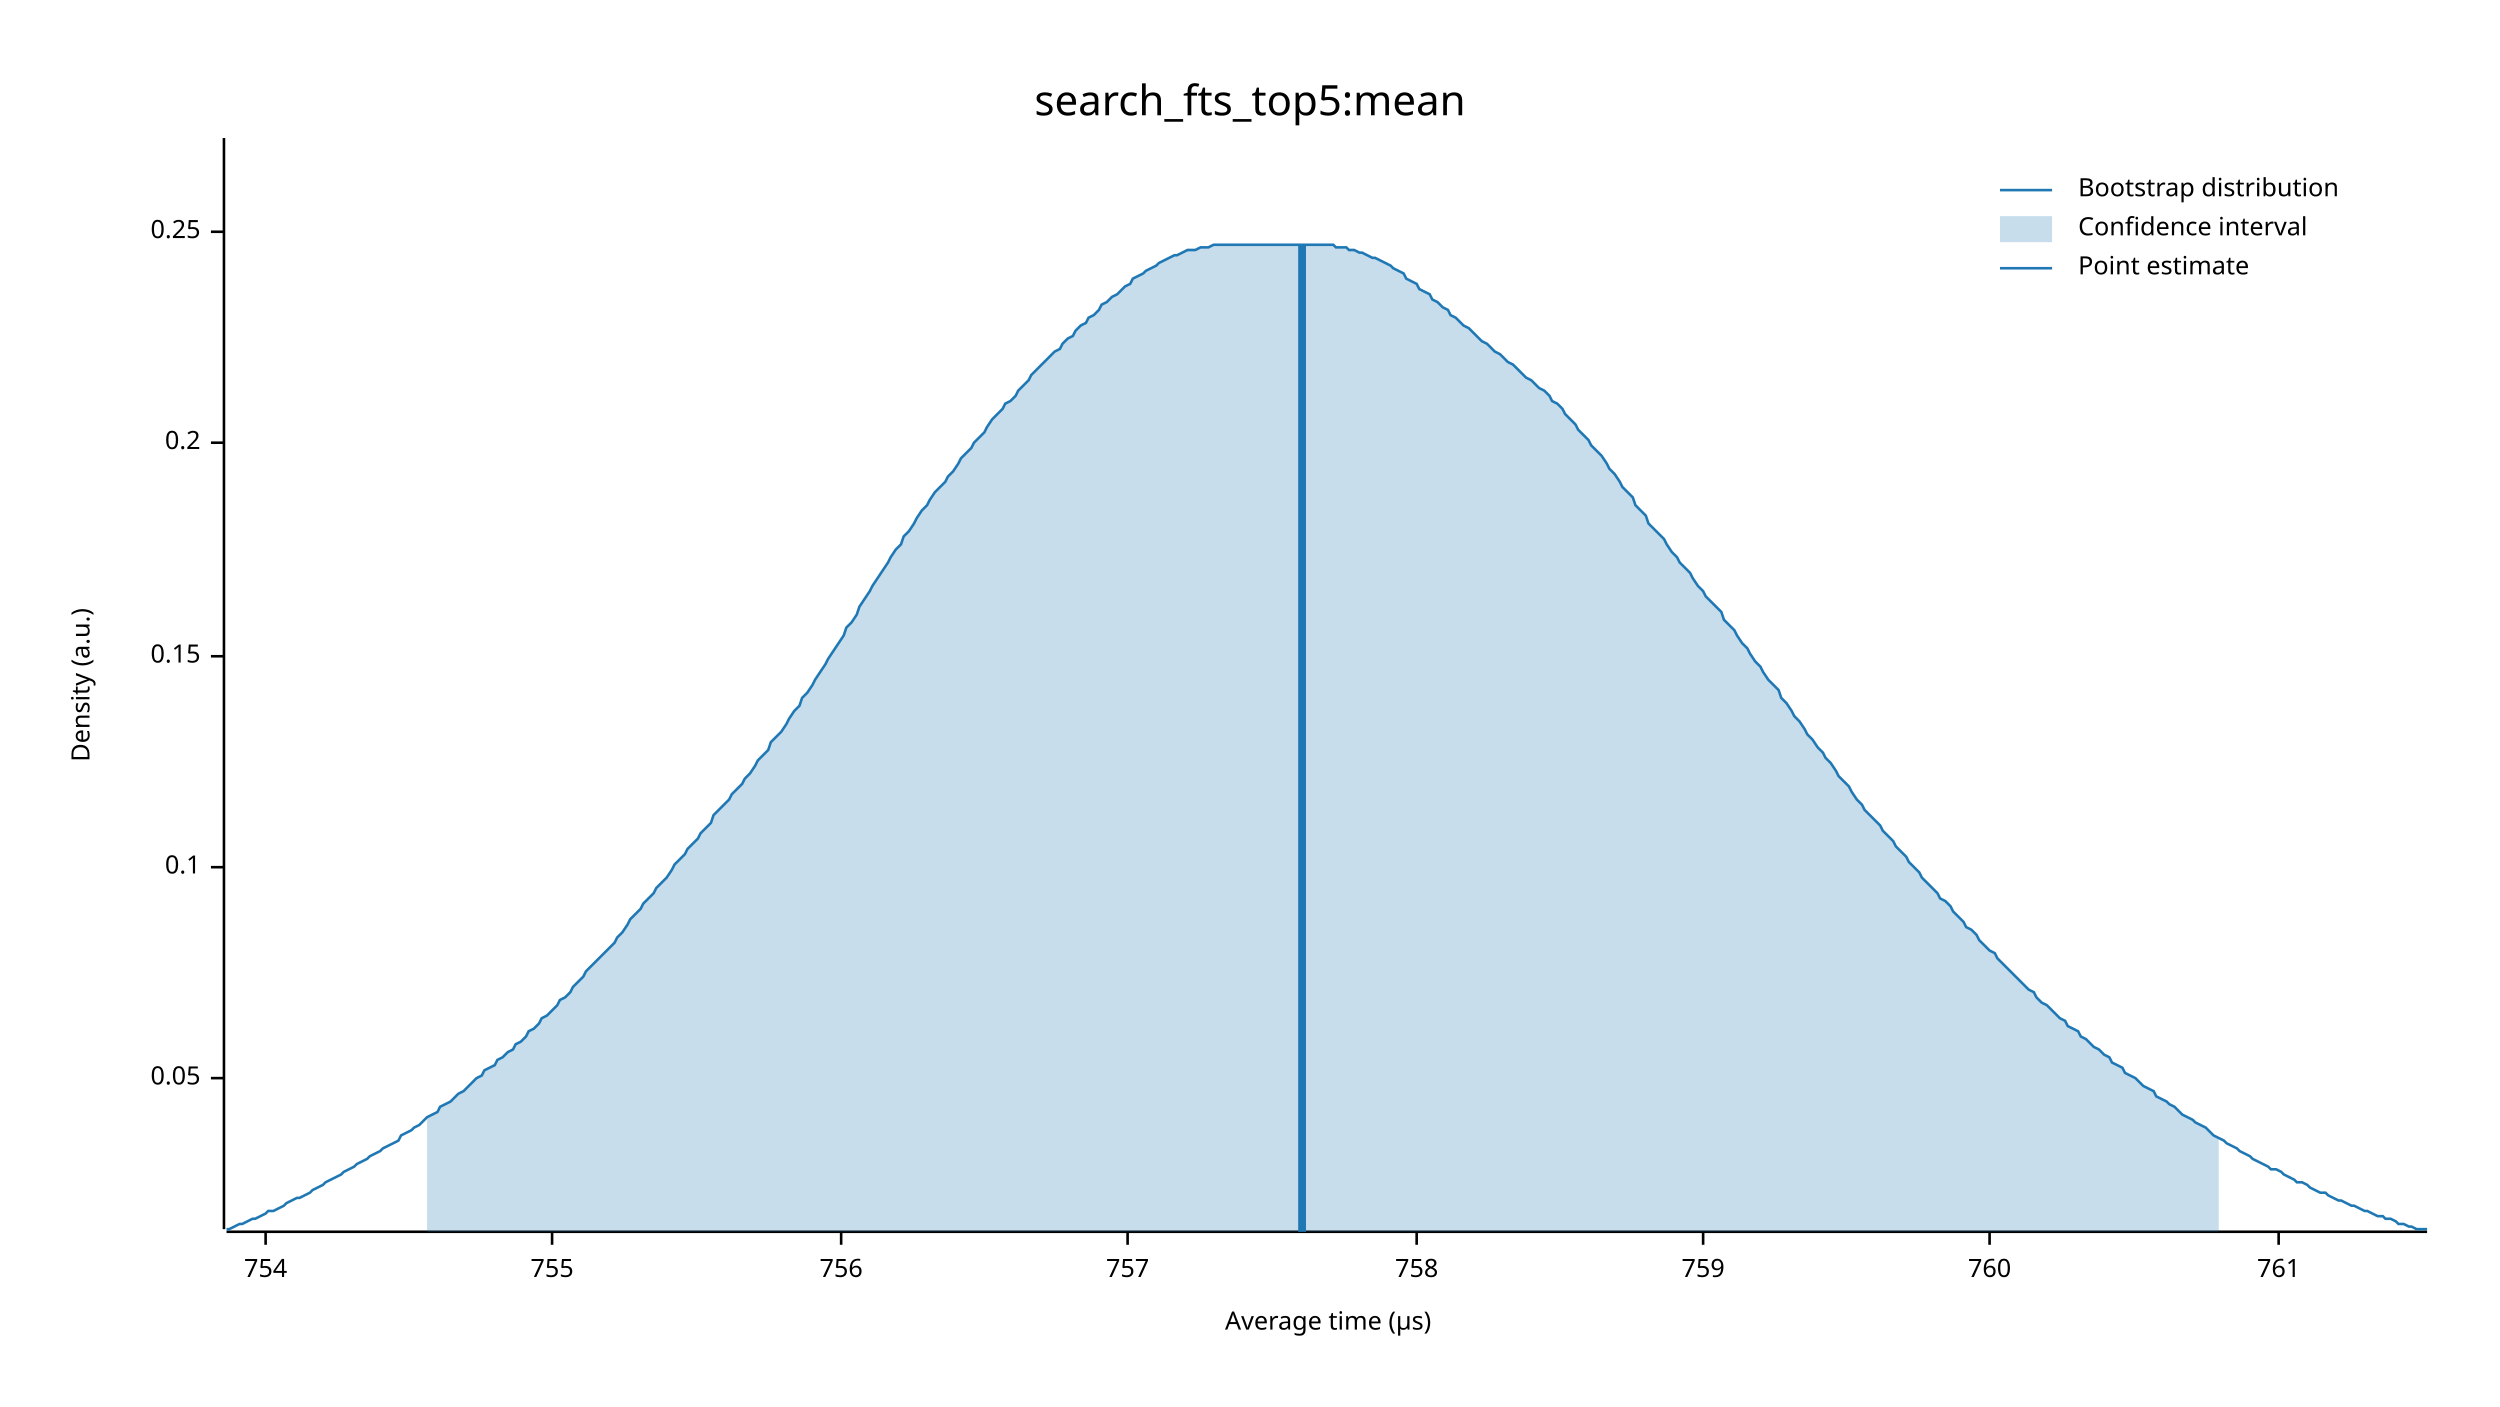
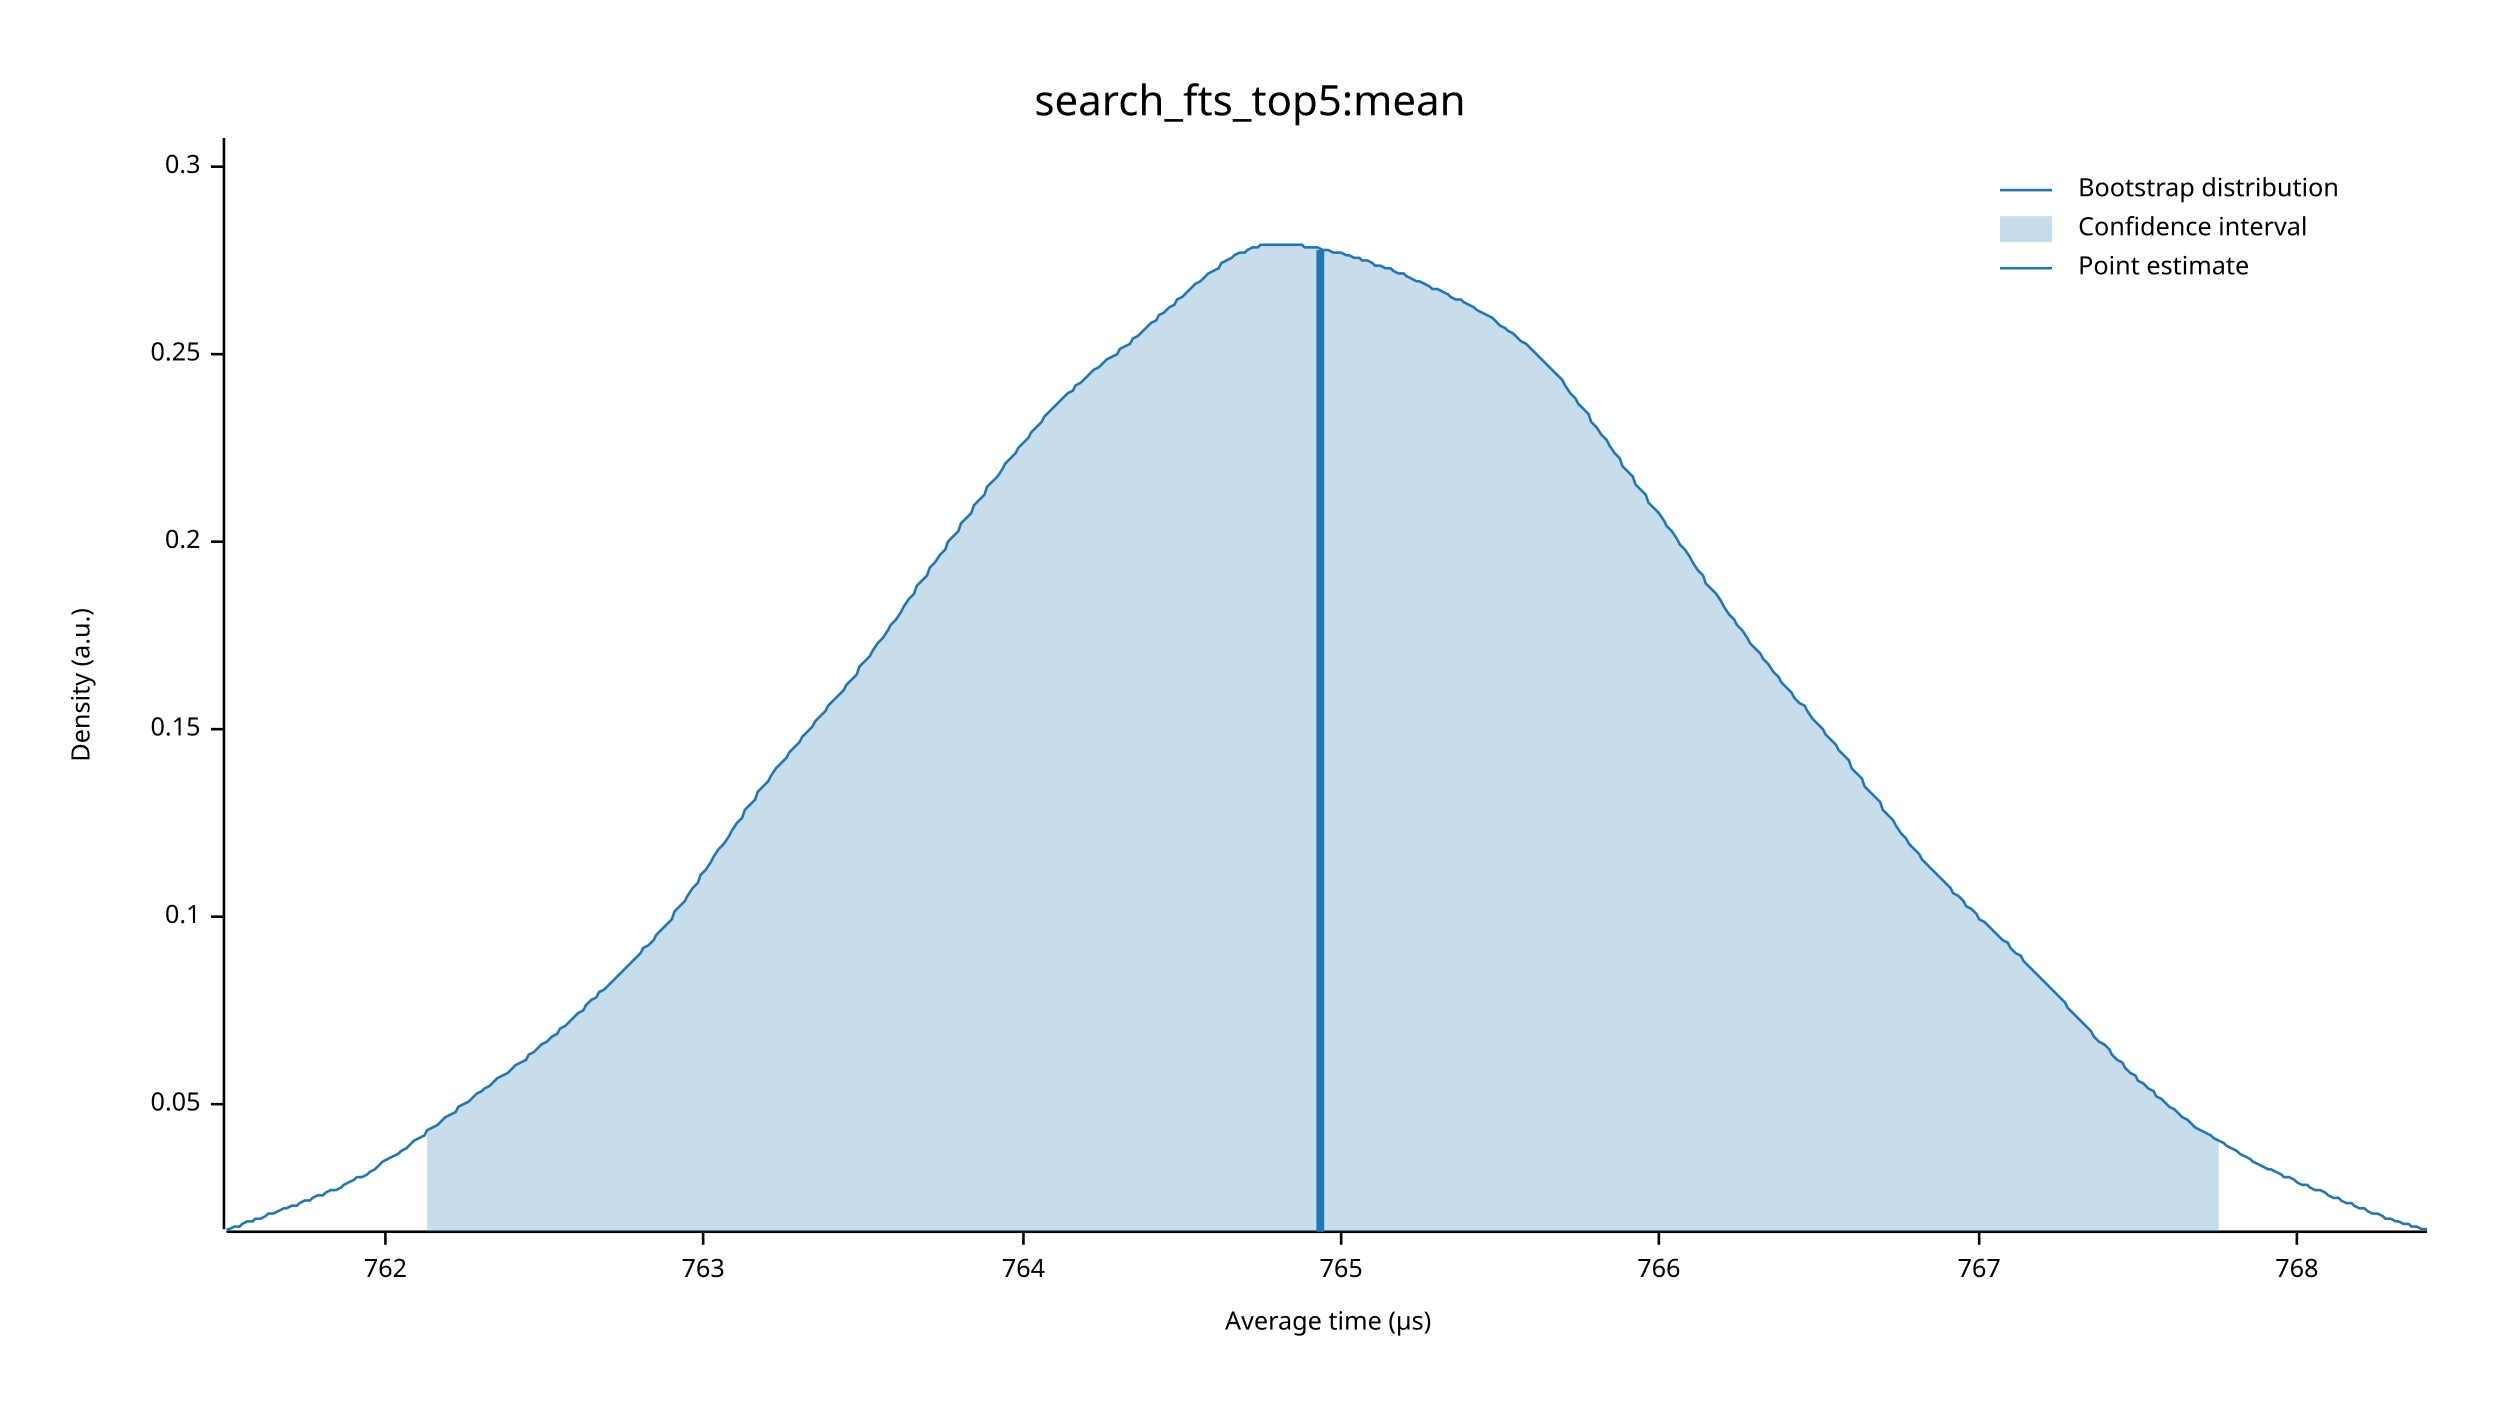
<svg xmlns="http://www.w3.org/2000/svg" width="960" height="540" viewBox="0 0 960 540">
  <text x="480" y="32" dy="0.76em" text-anchor="middle" font-family="sans-serif" font-size="16.129" opacity="1" fill="#000000">
search_fts_top5:mean
</text>
  <text x="27" y="263" dy="0.76em" text-anchor="middle" font-family="sans-serif" font-size="9.677" opacity="1" fill="#000000" transform="rotate(270, 27, 263)">
Density (a.u.)
</text>
  <text x="510" y="513" dy="-0.5ex" text-anchor="middle" font-family="sans-serif" font-size="9.677" opacity="1" fill="#000000">
Average time (µs)
</text>
  <polyline fill="none" opacity="1" stroke="#000000" stroke-width="1" points="86,53 86,472 " />
-   <text x="77" y="414" dy="0.5ex" text-anchor="end" font-family="sans-serif" font-size="9.677" opacity="1" fill="#000000">
+   <text x="77" y="424" dy="0.5ex" text-anchor="end" font-family="sans-serif" font-size="9.677" opacity="1" fill="#000000">
0.05
</text>
-   <polyline fill="none" opacity="1" stroke="#000000" stroke-width="1" points="81,414 86,414 " />
-   <text x="77" y="333" dy="0.5ex" text-anchor="end" font-family="sans-serif" font-size="9.677" opacity="1" fill="#000000">
+   <polyline fill="none" opacity="1" stroke="#000000" stroke-width="1" points="81,424 86,424 " />
+   <text x="77" y="352" dy="0.5ex" text-anchor="end" font-family="sans-serif" font-size="9.677" opacity="1" fill="#000000">
0.1
</text>
-   <polyline fill="none" opacity="1" stroke="#000000" stroke-width="1" points="81,333 86,333 " />
-   <text x="77" y="252" dy="0.5ex" text-anchor="end" font-family="sans-serif" font-size="9.677" opacity="1" fill="#000000">
+   <polyline fill="none" opacity="1" stroke="#000000" stroke-width="1" points="81,352 86,352 " />
+   <text x="77" y="280" dy="0.5ex" text-anchor="end" font-family="sans-serif" font-size="9.677" opacity="1" fill="#000000">
0.15
</text>
-   <polyline fill="none" opacity="1" stroke="#000000" stroke-width="1" points="81,252 86,252 " />
-   <text x="77" y="170" dy="0.5ex" text-anchor="end" font-family="sans-serif" font-size="9.677" opacity="1" fill="#000000">
+   <polyline fill="none" opacity="1" stroke="#000000" stroke-width="1" points="81,280 86,280 " />
+   <text x="77" y="208" dy="0.5ex" text-anchor="end" font-family="sans-serif" font-size="9.677" opacity="1" fill="#000000">
0.2
</text>
-   <polyline fill="none" opacity="1" stroke="#000000" stroke-width="1" points="81,170 86,170 " />
-   <text x="77" y="89" dy="0.5ex" text-anchor="end" font-family="sans-serif" font-size="9.677" opacity="1" fill="#000000">
+   <polyline fill="none" opacity="1" stroke="#000000" stroke-width="1" points="81,208 86,208 " />
+   <text x="77" y="136" dy="0.5ex" text-anchor="end" font-family="sans-serif" font-size="9.677" opacity="1" fill="#000000">
0.25
</text>
-   <polyline fill="none" opacity="1" stroke="#000000" stroke-width="1" points="81,89 86,89 " />
+   <polyline fill="none" opacity="1" stroke="#000000" stroke-width="1" points="81,136 86,136 " />
+   <text x="77" y="64" dy="0.5ex" text-anchor="end" font-family="sans-serif" font-size="9.677" opacity="1" fill="#000000">
+ 0.3
+ </text>
+   <polyline fill="none" opacity="1" stroke="#000000" stroke-width="1" points="81,64 86,64 " />
  <polyline fill="none" opacity="1" stroke="#000000" stroke-width="1" points="87,473 932,473 " />
-   <text x="102" y="483" dy="0.76em" text-anchor="middle" font-family="sans-serif" font-size="9.677" opacity="1" fill="#000000">
- 754
+   <text x="148" y="483" dy="0.76em" text-anchor="middle" font-family="sans-serif" font-size="9.677" opacity="1" fill="#000000">
+ 762
</text>
-   <polyline fill="none" opacity="1" stroke="#000000" stroke-width="1" points="102,473 102,478 " />
-   <text x="212" y="483" dy="0.76em" text-anchor="middle" font-family="sans-serif" font-size="9.677" opacity="1" fill="#000000">
- 755
+   <polyline fill="none" opacity="1" stroke="#000000" stroke-width="1" points="148,473 148,478 " />
+   <text x="270" y="483" dy="0.76em" text-anchor="middle" font-family="sans-serif" font-size="9.677" opacity="1" fill="#000000">
+ 763
</text>
-   <polyline fill="none" opacity="1" stroke="#000000" stroke-width="1" points="212,473 212,478 " />
-   <text x="323" y="483" dy="0.76em" text-anchor="middle" font-family="sans-serif" font-size="9.677" opacity="1" fill="#000000">
- 756
+   <polyline fill="none" opacity="1" stroke="#000000" stroke-width="1" points="270,473 270,478 " />
+   <text x="393" y="483" dy="0.76em" text-anchor="middle" font-family="sans-serif" font-size="9.677" opacity="1" fill="#000000">
+ 764
</text>
-   <polyline fill="none" opacity="1" stroke="#000000" stroke-width="1" points="323,473 323,478 " />
-   <text x="433" y="483" dy="0.76em" text-anchor="middle" font-family="sans-serif" font-size="9.677" opacity="1" fill="#000000">
- 757
+   <polyline fill="none" opacity="1" stroke="#000000" stroke-width="1" points="393,473 393,478 " />
+   <text x="515" y="483" dy="0.76em" text-anchor="middle" font-family="sans-serif" font-size="9.677" opacity="1" fill="#000000">
+ 765
</text>
-   <polyline fill="none" opacity="1" stroke="#000000" stroke-width="1" points="433,473 433,478 " />
-   <text x="544" y="483" dy="0.76em" text-anchor="middle" font-family="sans-serif" font-size="9.677" opacity="1" fill="#000000">
- 758
+   <polyline fill="none" opacity="1" stroke="#000000" stroke-width="1" points="515,473 515,478 " />
+   <text x="637" y="483" dy="0.76em" text-anchor="middle" font-family="sans-serif" font-size="9.677" opacity="1" fill="#000000">
+ 766
</text>
-   <polyline fill="none" opacity="1" stroke="#000000" stroke-width="1" points="544,473 544,478 " />
-   <text x="654" y="483" dy="0.76em" text-anchor="middle" font-family="sans-serif" font-size="9.677" opacity="1" fill="#000000">
- 759
+   <polyline fill="none" opacity="1" stroke="#000000" stroke-width="1" points="637,473 637,478 " />
+   <text x="760" y="483" dy="0.76em" text-anchor="middle" font-family="sans-serif" font-size="9.677" opacity="1" fill="#000000">
+ 767
</text>
-   <polyline fill="none" opacity="1" stroke="#000000" stroke-width="1" points="654,473 654,478 " />
-   <text x="764" y="483" dy="0.76em" text-anchor="middle" font-family="sans-serif" font-size="9.677" opacity="1" fill="#000000">
- 760
+   <polyline fill="none" opacity="1" stroke="#000000" stroke-width="1" points="760,473 760,478 " />
+   <text x="882" y="483" dy="0.76em" text-anchor="middle" font-family="sans-serif" font-size="9.677" opacity="1" fill="#000000">
+ 768
</text>
-   <polyline fill="none" opacity="1" stroke="#000000" stroke-width="1" points="764,473 764,478 " />
-   <text x="875" y="483" dy="0.76em" text-anchor="middle" font-family="sans-serif" font-size="9.677" opacity="1" fill="#000000">
- 761
- </text>
-   <polyline fill="none" opacity="1" stroke="#000000" stroke-width="1" points="875,473 875,478 " />
-   <polyline fill="none" opacity="1" stroke="#1F78B4" stroke-width="1" points="87,472 88,472 90,471 92,470 93,470 95,469 97,468 98,468 100,467 102,466 103,465 105,465 107,464 109,463 110,462 112,461 114,460 115,460 117,459 119,458 120,457 122,456 124,455 125,454 127,453 129,452 131,451 132,450 134,449 136,448 137,447 139,446 141,445 142,444 144,443 146,442 147,441 149,440 151,439 153,438 154,436 156,435 158,434 159,433 161,432 163,430 164,429 166,428 168,427 169,425 171,424 173,423 175,421 176,420 178,419 180,417 181,416 183,414 185,413 186,411 188,410 190,409 191,407 193,406 195,404 197,403 198,401 200,400 202,398 203,396 205,395 207,393 208,391 210,390 212,388 214,386 215,384 217,383 219,381 220,379 222,377 224,375 225,373 227,371 229,369 230,368 232,366 234,364 236,362 237,360 239,358 241,355 242,353 244,351 246,349 247,347 249,345 251,343 252,341 254,339 256,337 258,334 259,332 261,330 263,328 264,326 266,324 268,322 269,320 271,318 273,316 274,313 276,311 278,309 280,307 281,305 283,303 285,301 286,299 288,297 290,294 291,292 293,290 295,288 296,285 298,283 300,281 302,278 303,276 305,273 307,271 308,268 310,266 312,263 313,261 315,258 317,255 318,253 320,250 322,247 324,244 325,241 327,239 329,236 330,233 332,230 334,227 335,225 337,222 339,219 341,216 342,214 344,211 346,209 347,206 349,204 351,201 352,199 354,196 356,194 357,192 359,189 361,187 363,185 364,183 366,181 368,178 369,176 371,174 373,172 374,170 376,168 378,166 379,164 381,161 383,159 385,157 386,155 388,154 390,152 391,150 393,148 395,146 396,144 398,142 400,140 401,139 403,137 405,135 407,134 408,132 410,130 412,129 413,127 415,125 417,124 418,122 420,121 422,119 423,117 425,116 427,114 429,113 430,112 432,110 434,109 435,107 437,106 439,105 440,104 442,103 444,102 445,101 447,100 449,99 451,98 452,98 454,97 456,96 457,96 459,96 461,95 462,95 464,95 466,94 468,94 469,94 471,94 473,94 474,94 476,94 478,94 479,94 481,94 483,94 484,94 486,94 488,94 490,94 491,94 493,94 495,94 496,94 498,94 500,94 501,94 503,94 505,94 506,94 508,94 510,94 512,94 513,95 515,95 517,95 518,96 520,96 522,97 523,97 525,98 527,99 528,99 530,100 532,101 534,102 535,103 537,104 539,105 540,107 542,108 544,109 545,111 547,112 549,113 550,115 552,116 554,118 556,119 557,121 559,122 561,124 562,125 564,126 566,128 567,129 569,131 571,132 573,134 574,135 576,136 578,138 579,139 581,140 583,142 584,143 586,145 588,146 589,147 591,149 593,150 595,152 596,154 598,155 600,157 601,159 603,161 605,163 606,165 608,167 610,169 611,171 613,173 615,175 617,178 618,180 620,182 622,185 623,187 625,189 627,191 628,194 630,196 632,198 633,201 635,203 637,205 639,207 640,209 642,212 644,214 645,216 647,218 649,220 650,222 652,225 654,227 655,229 657,231 659,233 661,235 662,238 664,240 666,242 667,244 669,247 671,249 672,251 674,254 676,256 677,258 679,261 681,263 683,265 684,268 686,270 688,273 689,275 691,277 693,280 694,282 696,284 698,287 700,289 701,291 703,293 705,296 706,298 708,300 710,302 711,304 713,307 715,309 716,311 718,313 720,315 722,317 723,319 725,321 727,323 728,325 730,327 732,329 733,331 735,333 737,335 738,337 740,339 742,341 744,343 745,345 747,346 749,348 750,350 752,352 754,354 755,356 757,357 759,359 760,361 762,363 764,365 766,366 767,368 769,370 771,372 772,373 774,375 776,377 777,378 779,380 781,381 782,383 784,385 786,386 788,388 789,389 791,391 793,392 794,394 796,395 798,396 799,398 801,399 803,401 804,402 806,403 808,405 810,406 811,408 813,409 815,410 816,412 818,413 820,414 821,415 823,417 825,418 827,419 828,421 830,422 832,423 833,424 835,425 837,427 838,428 840,429 842,430 843,431 845,432 847,433 849,435 850,436 852,437 854,438 855,439 857,440 859,441 860,442 862,443 864,444 865,445 867,446 869,447 871,448 872,449 874,449 876,450 877,451 879,452 881,453 882,454 884,454 886,455 887,456 889,457 891,458 893,458 894,459 896,460 898,461 899,461 901,462 903,463 904,463 906,464 908,465 909,465 911,466 913,467 915,467 916,468 918,468 920,469 921,470 923,470 925,471 926,471 928,472 930,472 932,472 " />
-   <polygon opacity="0.25" fill="#1F78B4" points="164,429 166,428 168,427 169,425 171,424 173,423 175,421 176,420 178,419 180,417 181,416 183,414 185,413 186,411 188,410 190,409 191,407 193,406 195,404 197,403 198,401 200,400 202,398 203,396 205,395 207,393 208,391 210,390 212,388 214,386 215,384 217,383 219,381 220,379 222,377 224,375 225,373 227,371 229,369 230,368 232,366 234,364 236,362 237,360 239,358 241,355 242,353 244,351 246,349 247,347 249,345 251,343 252,341 254,339 256,337 258,334 259,332 261,330 263,328 264,326 266,324 268,322 269,320 271,318 273,316 274,313 276,311 278,309 280,307 281,305 283,303 285,301 286,299 288,297 290,294 291,292 293,290 295,288 296,285 298,283 300,281 302,278 303,276 305,273 307,271 308,268 310,266 312,263 313,261 315,258 317,255 318,253 320,250 322,247 324,244 325,241 327,239 329,236 330,233 332,230 334,227 335,225 337,222 339,219 341,216 342,214 344,211 346,209 347,206 349,204 351,201 352,199 354,196 356,194 357,192 359,189 361,187 363,185 364,183 366,181 368,178 369,176 371,174 373,172 374,170 376,168 378,166 379,164 381,161 383,159 385,157 386,155 388,154 390,152 391,150 393,148 395,146 396,144 398,142 400,140 401,139 403,137 405,135 407,134 408,132 410,130 412,129 413,127 415,125 417,124 418,122 420,121 422,119 423,117 425,116 427,114 429,113 430,112 432,110 434,109 435,107 437,106 439,105 440,104 442,103 444,102 445,101 447,100 449,99 451,98 452,98 454,97 456,96 457,96 459,96 461,95 462,95 464,95 466,94 468,94 469,94 471,94 473,94 474,94 476,94 478,94 479,94 481,94 483,94 484,94 486,94 488,94 490,94 491,94 493,94 495,94 496,94 498,94 500,94 501,94 503,94 505,94 506,94 508,94 510,94 512,94 513,95 515,95 517,95 518,96 520,96 522,97 523,97 525,98 527,99 528,99 530,100 532,101 534,102 535,103 537,104 539,105 540,107 542,108 544,109 545,111 547,112 549,113 550,115 552,116 554,118 556,119 557,121 559,122 561,124 562,125 564,126 566,128 567,129 569,131 571,132 573,134 574,135 576,136 578,138 579,139 581,140 583,142 584,143 586,145 588,146 589,147 591,149 593,150 595,152 596,154 598,155 600,157 601,159 603,161 605,163 606,165 608,167 610,169 611,171 613,173 615,175 617,178 618,180 620,182 622,185 623,187 625,189 627,191 628,194 630,196 632,198 633,201 635,203 637,205 639,207 640,209 642,212 644,214 645,216 647,218 649,220 650,222 652,225 654,227 655,229 657,231 659,233 661,235 662,238 664,240 666,242 667,244 669,247 671,249 672,251 674,254 676,256 677,258 679,261 681,263 683,265 684,268 686,270 688,273 689,275 691,277 693,280 694,282 696,284 698,287 700,289 701,291 703,293 705,296 706,298 708,300 710,302 711,304 713,307 715,309 716,311 718,313 720,315 722,317 723,319 725,321 727,323 728,325 730,327 732,329 733,331 735,333 737,335 738,337 740,339 742,341 744,343 745,345 747,346 749,348 750,350 752,352 754,354 755,356 757,357 759,359 760,361 762,363 764,365 766,366 767,368 769,370 771,372 772,373 774,375 776,377 777,378 779,380 781,381 782,383 784,385 786,386 788,388 789,389 791,391 793,392 794,394 796,395 798,396 799,398 801,399 803,401 804,402 806,403 808,405 810,406 811,408 813,409 815,410 816,412 818,413 820,414 821,415 823,417 825,418 827,419 828,421 830,422 832,423 833,424 835,425 837,427 838,428 840,429 842,430 843,431 845,432 847,433 849,435 850,436 852,437 852,473 164,473 " />
-   <polyline fill="none" opacity="1" stroke="#1F78B4" stroke-width="3" points="500,473 500,94 " />
+   <polyline fill="none" opacity="1" stroke="#000000" stroke-width="1" points="882,473 882,478 " />
+   <polyline fill="none" opacity="1" stroke="#1F78B4" stroke-width="1" points="87,472 88,472 90,471 92,471 93,470 95,469 97,469 98,468 100,468 102,467 103,466 105,466 107,465 109,464 110,464 112,463 114,463 115,462 117,461 119,461 120,460 122,459 124,459 125,458 127,457 129,457 131,456 132,455 134,454 136,453 137,452 139,452 141,451 142,450 144,449 146,447 147,446 149,445 151,444 153,443 154,442 156,441 158,439 159,438 161,437 163,436 164,434 166,433 168,432 169,431 171,429 173,428 175,427 176,425 178,424 180,423 181,422 183,420 185,419 186,418 188,417 190,415 191,414 193,413 195,412 197,410 198,409 200,408 202,407 203,405 205,404 207,402 208,401 210,400 212,398 214,397 215,395 217,394 219,392 220,391 222,389 224,388 225,386 227,384 229,383 230,381 232,380 234,378 236,376 237,375 239,373 241,371 242,370 244,368 246,366 247,364 249,363 251,361 252,359 254,357 256,355 258,353 259,350 261,348 263,346 264,344 266,341 268,339 269,336 271,334 273,331 274,329 276,326 278,324 280,321 281,319 283,316 285,314 286,311 288,309 290,307 291,304 293,302 295,300 296,298 298,295 300,293 302,291 303,289 305,287 307,285 308,283 310,281 312,279 313,277 315,275 317,273 318,271 320,269 322,267 324,265 325,263 327,261 329,259 330,256 332,254 334,252 335,250 337,247 339,245 341,242 342,240 344,238 346,235 347,233 349,230 351,228 352,225 354,223 356,221 357,218 359,216 361,213 363,211 364,208 366,206 368,204 369,201 371,199 373,197 374,194 376,192 378,190 379,187 381,185 383,183 385,180 386,178 388,176 390,174 391,172 393,170 395,168 396,166 398,164 400,162 401,160 403,158 405,156 407,154 408,153 410,151 412,150 413,148 415,147 417,145 418,144 420,142 422,141 423,140 425,138 427,137 429,136 430,134 432,133 434,132 435,130 437,129 439,127 440,126 442,124 444,123 445,121 447,120 449,118 451,117 452,115 454,114 456,112 457,111 459,109 461,108 462,107 464,105 466,104 468,103 469,101 471,100 473,99 474,98 476,97 478,97 479,96 481,95 483,95 484,94 486,94 488,94 490,94 491,94 493,94 495,94 496,94 498,94 500,94 501,95 503,95 505,95 506,95 508,96 510,96 512,97 513,97 515,97 517,98 518,98 520,99 522,99 523,100 525,100 527,101 528,102 530,102 532,103 534,103 535,104 537,105 539,105 540,106 542,107 544,108 545,108 547,109 549,110 550,111 552,111 554,112 556,113 557,114 559,115 561,115 562,116 564,117 566,118 567,119 569,120 571,121 573,122 574,123 576,125 578,126 579,127 581,128 583,130 584,131 586,132 588,134 589,135 591,137 593,139 595,141 596,142 598,144 600,146 601,148 603,151 605,153 606,155 608,157 610,159 611,162 613,164 615,167 617,169 618,171 620,174 622,176 623,179 625,181 627,183 628,186 630,188 632,190 633,193 635,195 637,197 639,200 640,202 642,204 644,207 645,209 647,211 649,214 650,216 652,219 654,221 655,224 657,226 659,228 661,231 662,233 664,236 666,238 667,240 669,242 671,245 672,247 674,249 676,251 677,253 679,255 681,258 683,260 684,262 686,264 688,266 689,268 691,270 693,271 694,273 696,276 698,278 700,280 701,282 703,284 705,286 706,288 708,290 710,292 711,295 713,297 715,299 716,302 718,304 720,306 722,308 723,311 725,313 727,315 728,317 730,320 732,322 733,324 735,326 737,328 738,330 740,332 742,334 744,336 745,337 747,339 749,341 750,343 752,344 754,346 755,348 757,349 759,351 760,353 762,354 764,356 766,358 767,359 769,361 771,362 772,364 774,366 776,367 777,369 779,371 781,373 782,374 784,376 786,378 788,380 789,381 791,383 793,385 794,387 796,389 798,391 799,392 801,394 803,396 804,398 806,400 808,401 810,403 811,405 813,407 815,408 816,410 818,412 820,413 821,415 823,416 825,418 827,419 828,421 830,422 832,424 833,425 835,426 837,428 838,429 840,430 842,432 843,433 845,434 847,435 849,436 850,437 852,438 854,439 855,440 857,441 859,442 860,443 862,444 864,445 865,446 867,447 869,448 871,449 872,449 874,450 876,451 877,452 879,452 881,453 882,454 884,455 886,455 887,456 889,457 891,457 893,458 894,459 896,460 898,460 899,461 901,462 903,462 904,463 906,464 908,464 909,465 911,466 913,466 915,467 916,468 918,468 920,469 921,469 923,470 925,470 926,471 928,471 930,472 932,472 " />
+   <polygon opacity="0.25" fill="#1F78B4" points="164,434 166,433 168,432 169,431 171,429 173,428 175,427 176,425 178,424 180,423 181,422 183,420 185,419 186,418 188,417 190,415 191,414 193,413 195,412 197,410 198,409 200,408 202,407 203,405 205,404 207,402 208,401 210,400 212,398 214,397 215,395 217,394 219,392 220,391 222,389 224,388 225,386 227,384 229,383 230,381 232,380 234,378 236,376 237,375 239,373 241,371 242,370 244,368 246,366 247,364 249,363 251,361 252,359 254,357 256,355 258,353 259,350 261,348 263,346 264,344 266,341 268,339 269,336 271,334 273,331 274,329 276,326 278,324 280,321 281,319 283,316 285,314 286,311 288,309 290,307 291,304 293,302 295,300 296,298 298,295 300,293 302,291 303,289 305,287 307,285 308,283 310,281 312,279 313,277 315,275 317,273 318,271 320,269 322,267 324,265 325,263 327,261 329,259 330,256 332,254 334,252 335,250 337,247 339,245 341,242 342,240 344,238 346,235 347,233 349,230 351,228 352,225 354,223 356,221 357,218 359,216 361,213 363,211 364,208 366,206 368,204 369,201 371,199 373,197 374,194 376,192 378,190 379,187 381,185 383,183 385,180 386,178 388,176 390,174 391,172 393,170 395,168 396,166 398,164 400,162 401,160 403,158 405,156 407,154 408,153 410,151 412,150 413,148 415,147 417,145 418,144 420,142 422,141 423,140 425,138 427,137 429,136 430,134 432,133 434,132 435,130 437,129 439,127 440,126 442,124 444,123 445,121 447,120 449,118 451,117 452,115 454,114 456,112 457,111 459,109 461,108 462,107 464,105 466,104 468,103 469,101 471,100 473,99 474,98 476,97 478,97 479,96 481,95 483,95 484,94 486,94 488,94 490,94 491,94 493,94 495,94 496,94 498,94 500,94 501,95 503,95 505,95 506,95 508,96 510,96 512,97 513,97 515,97 517,98 518,98 520,99 522,99 523,100 525,100 527,101 528,102 530,102 532,103 534,103 535,104 537,105 539,105 540,106 542,107 544,108 545,108 547,109 549,110 550,111 552,111 554,112 556,113 557,114 559,115 561,115 562,116 564,117 566,118 567,119 569,120 571,121 573,122 574,123 576,125 578,126 579,127 581,128 583,130 584,131 586,132 588,134 589,135 591,137 593,139 595,141 596,142 598,144 600,146 601,148 603,151 605,153 606,155 608,157 610,159 611,162 613,164 615,167 617,169 618,171 620,174 622,176 623,179 625,181 627,183 628,186 630,188 632,190 633,193 635,195 637,197 639,200 640,202 642,204 644,207 645,209 647,211 649,214 650,216 652,219 654,221 655,224 657,226 659,228 661,231 662,233 664,236 666,238 667,240 669,242 671,245 672,247 674,249 676,251 677,253 679,255 681,258 683,260 684,262 686,264 688,266 689,268 691,270 693,271 694,273 696,276 698,278 700,280 701,282 703,284 705,286 706,288 708,290 710,292 711,295 713,297 715,299 716,302 718,304 720,306 722,308 723,311 725,313 727,315 728,317 730,320 732,322 733,324 735,326 737,328 738,330 740,332 742,334 744,336 745,337 747,339 749,341 750,343 752,344 754,346 755,348 757,349 759,351 760,353 762,354 764,356 766,358 767,359 769,361 771,362 772,364 774,366 776,367 777,369 779,371 781,373 782,374 784,376 786,378 788,380 789,381 791,383 793,385 794,387 796,389 798,391 799,392 801,394 803,396 804,398 806,400 808,401 810,403 811,405 813,407 815,408 816,410 818,412 820,413 821,415 823,416 825,418 827,419 828,421 830,422 832,424 833,425 835,426 837,428 838,429 840,430 842,432 843,433 845,434 847,435 849,436 850,437 852,438 852,473 164,473 " />
+   <polyline fill="none" opacity="1" stroke="#1F78B4" stroke-width="3" points="507,473 507,96 " />
  <text x="798" y="68" dy="0.76em" text-anchor="start" font-family="sans-serif" font-size="9.677" opacity="1" fill="#000000">
Bootstrap distribution
</text>
  <text x="798" y="83" dy="0.76em" text-anchor="start" font-family="sans-serif" font-size="9.677" opacity="1" fill="#000000">
Confidence interval
</text>
  <text x="798" y="98" dy="0.76em" text-anchor="start" font-family="sans-serif" font-size="9.677" opacity="1" fill="#000000">
Point estimate
</text>
  <polyline fill="none" opacity="1" stroke="#1F78B4" stroke-width="1" points="768,73 788,73 " />
  <rect x="768" y="83" width="20" height="10" opacity="0.25" fill="#1F78B4" stroke="none" />
  <polyline fill="none" opacity="1" stroke="#1F78B4" stroke-width="1" points="768,103 788,103 " />
</svg>
